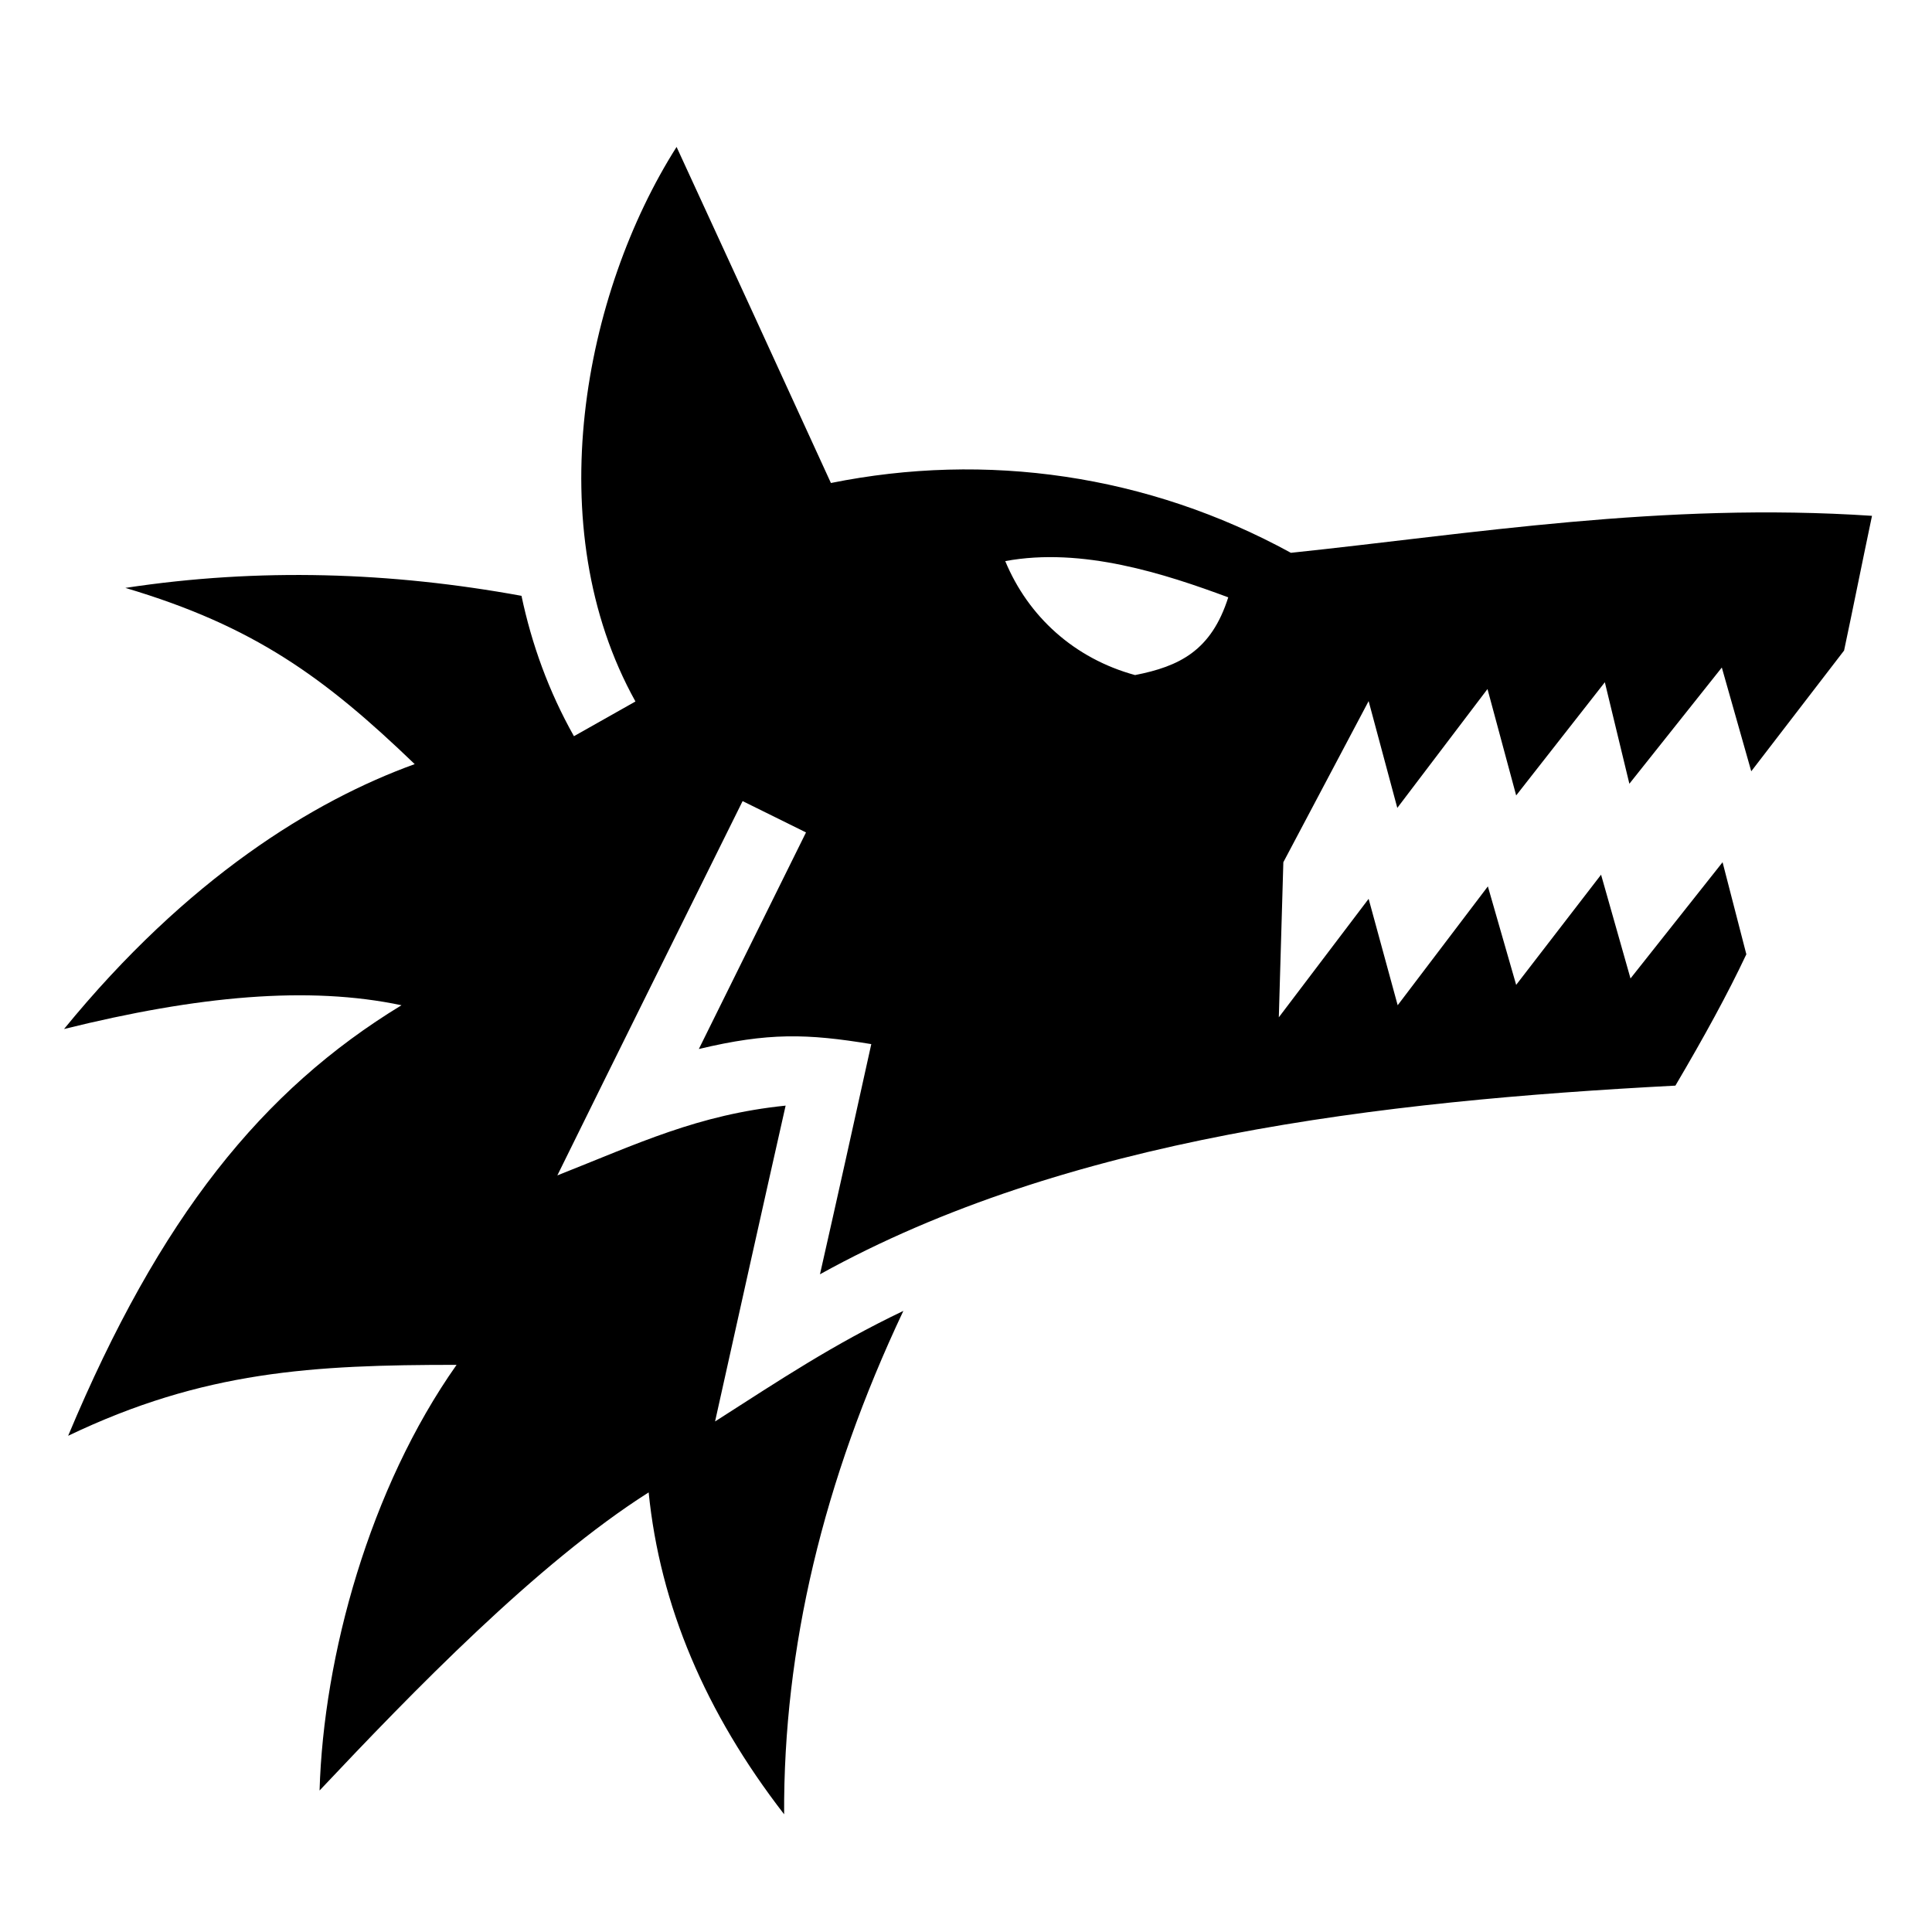
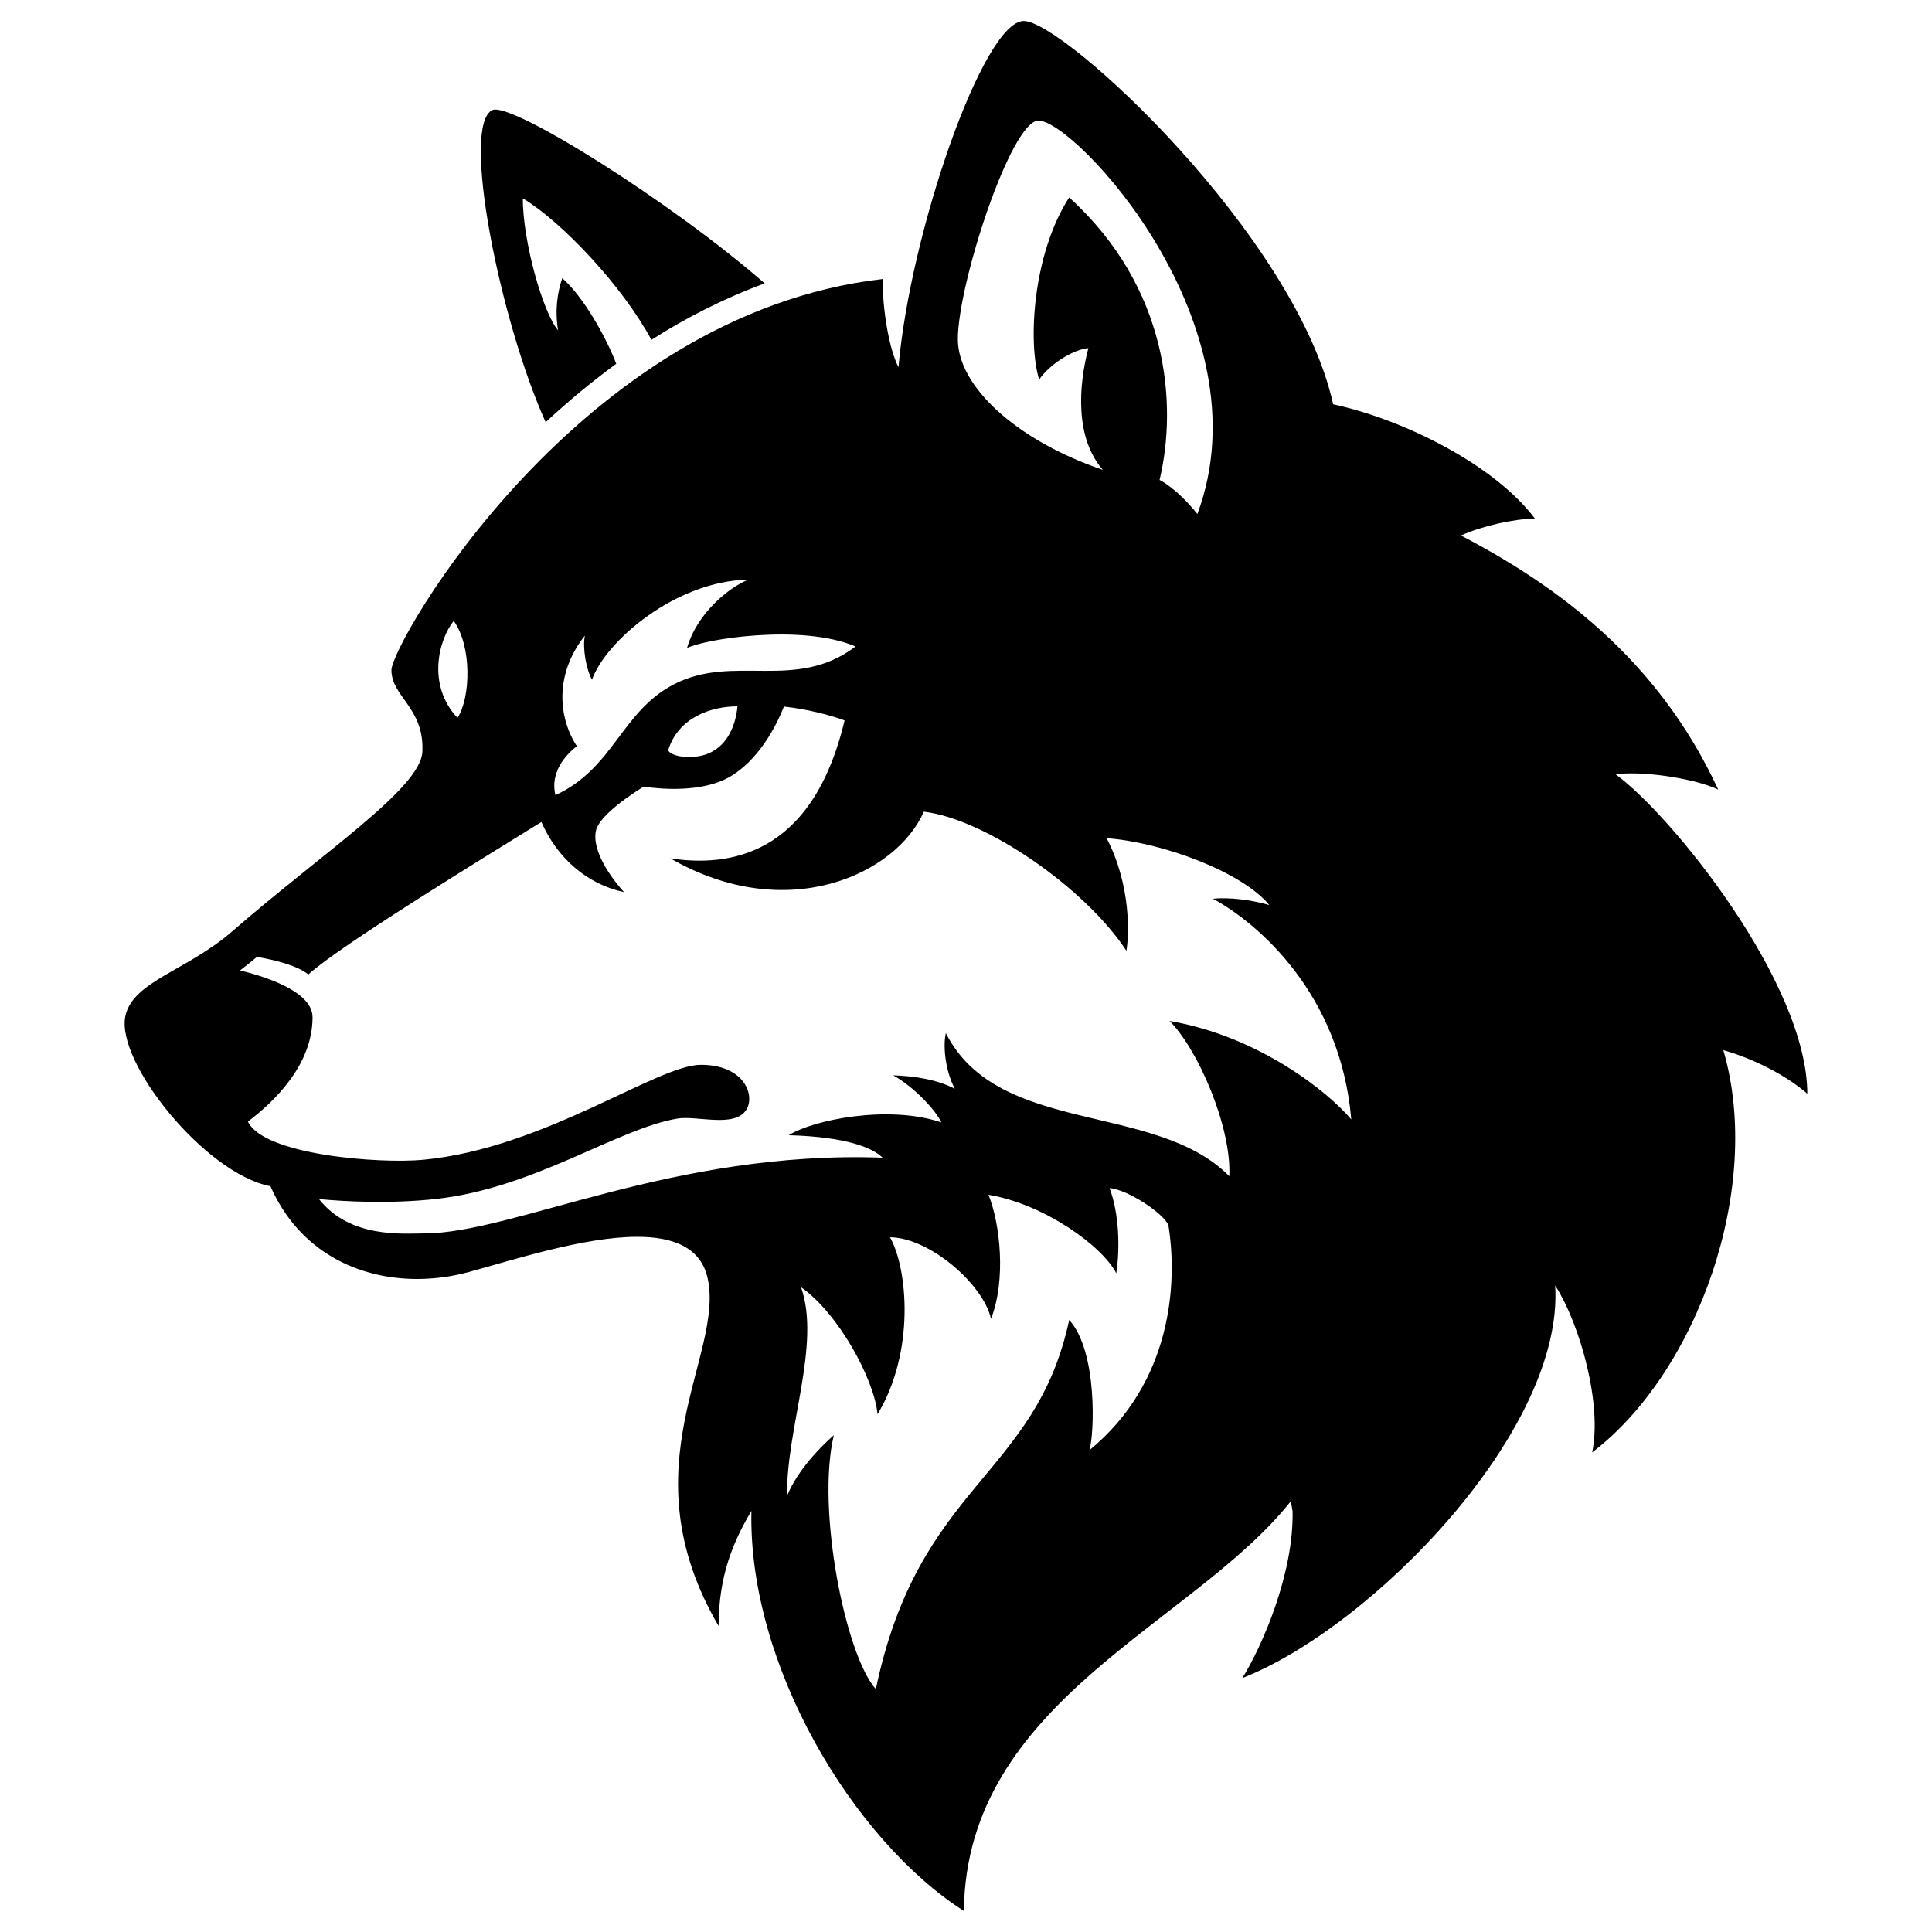
- <svg xmlns="http://www.w3.org/2000/svg" viewBox="0 0 512 512">
-   <path fill="currentColor" d="M179.3 38.94C154.7 77.7 142.7 139.7 168.4 185.9l-16.3 9.2c-6.7-11.9-11.2-24.4-13.9-37.2-34.5-6.3-69.42-7.5-104.98-2.1 34.07 10.1 52.77 23.7 76.68 46.7-26.82 9.7-60.25 30.2-92.93 70.2 35.47-8.8 64.83-11.5 89.43-6.3-36.94 22.5-64.06 56.1-88.34 114.1 35.9-17.2 64.89-18.8 102.94-18.8-23.07 32.7-35.27 77.2-36.31 112.8 24.51-26 57.61-60.2 87.21-79 3 29.9 15 58.3 35.9 85.3-.2-43.9 10.3-88.3 31.6-133.4-18.8 9-32.4 18.1-49.9 29.3 6.2-27.9 12.4-55.8 18.7-83.7-23.3 2.4-39 10-60.5 18.5 16.3-33.1 32.7-66.1 49.1-99.2l16.8 8.3-28.4 57.4c18.4-4.4 28.7-4.1 45.7-1.3-4.5 20.4-9 40.7-13.6 61 65.3-36.2 148.3-45.9 226.7-50 7.6-12.9 13.8-24.2 18.8-34.8l-6.3-24.4-24.4 30.8-7.8-27.5-22.5 29.2-7.5-26.1-23.9 31.5-7.7-28.2-23.8 31.4 1.2-41.1 22.6-42.7 7.6 28.3 23.9-31.5 7.6 28.2 23.5-30 6.5 26.9 24.5-30.8 7.8 27.5 24.6-32c2.3-10.8 4.6-22.4 7.4-35.7-55.5-3.7-106.3 4.8-154 9.8-38-20.8-80.8-26.8-121.9-18.5-13.6-29.69-27.2-59.38-40.9-89.06zM325.5 158.3c-4.5 14.2-13 18.3-24.7 20.6-16.1-4.4-28.3-15.5-34.4-30.2 20.4-3.8 42.4 3.4 59.1 9.6z" />
+ <svg xmlns="http://www.w3.org/2000/svg" viewBox="4.0 4.0 92.0 92.0">
+   <path fill="currentColor" fill-rule="evenodd" d="m90.062 56.086c0-5.285-6.484-13.293-9.129-15.215 0.23-0.031 0.488-0.043 0.766-0.043 1.43 0 3.312 0.371 4.121 0.773-2.883-6.246-7.727-9.738-12.25-12.102 1.012-0.457 2.562-0.801 3.523-0.801-1.922-2.562-6.246-4.723-9.609-5.445-1.762-8.004-12.812-18.254-14.734-18.254s-5.406 10.047-5.965 16.484c-0.449-0.855-0.758-2.734-0.758-4.195-14.488 1.664-23.387 17.379-23.387 18.617 0 1.281 1.57 1.789 1.473 3.894-0.082 1.742-4.731 4.789-9.059 8.555-2.141 1.863-4.723 2.371-5.082 4.023-0.477 2.18 3.785 7.508 6.906 8.109 1.359 3.094 4.156 4.418 6.981 4.418 0.832 0 1.668-0.113 2.469-0.332 2.109-0.574 5.481-1.676 8.016-1.676 1.703 0 3.031 0.496 3.356 1.984 0.801 3.699-3.922 8.945 0.52 16.551 0-2.402 0.699-4.027 1.562-5.484-0.164 7.359 4.859 15.688 10.117 19.051 0.109-10.012 10.898-13.625 15.57-19.512 0.031 0.16 0.055 0.316 0.082 0.477 0.062 2.938-1.422 6.379-2.391 7.945 6.203-2.441 15.332-11.809 14.895-18.695 1.215 1.898 2.242 5.703 1.762 7.949 4.984-3.785 8.168-12.59 6.246-19.156 1.398 0.391 3 1.195 4 2.078zm-36.609-46.344c1.742 0 10.91 9.75 7.566 18.734-1.02-1.262-1.801-1.621-1.801-1.621 0.859-3.606 0.422-9.168-4.305-13.453-1.742 2.703-1.973 6.918-1.43 8.676 0.48-0.719 1.621-1.441 2.344-1.5-0.48 1.832-0.629 4.293 0.691 5.797-4.144-1.41-6.906-3.992-6.906-6.215-0.004-2.641 2.535-10.418 3.84-10.418zm-21.602 24.523c-0.121 0.602 0.066 1.617 0.34 2.102 0.641-1.82 3.965-4.703 7.445-4.766-0.902 0.359-2.441 1.582-2.922 3.262 0.781-0.422 5.445-1.18 8.027-0.078-2.859 2.164-5.797 0.328-8.648 1.801-2.508 1.293-2.867 4.004-5.644 5.277-0.199-0.793 0.137-1.637 1.02-2.332-0.898-1.383-1.059-3.445 0.383-5.266zm7.266 3.371c-0.078 0.859-0.449 1.84-1.359 2.234-0.742 0.32-1.801 0.176-1.941-0.141 0.477-1.566 2.051-2.094 3.301-2.094zm-13.512-4.07c0.859 1.18 0.82 3.625 0.184 4.613 0 0 0 0.004-0.004 0.004-1.461-1.555-0.902-3.711-0.18-4.617zm30.27 39.492c0.238-0.723 0.398-4.723-0.961-6.203-1.602 7.484-7.168 7.809-9.207 17.578-1.441-1.602-2.844-8.566-2-12.09-0.641 0.559-1.723 1.66-2.227 2.883-0.047-3.203 1.625-7.207 0.664-9.93 1.762 1.223 3.484 4.363 3.644 6.047 1.781-2.941 1.449-6.902 0.594-8.426 1.867 0.016 4.43 2.215 4.809 3.883 0.723-1.84 0.441-4.523-0.121-5.906 2.664 0.441 5.445 2.461 6.086 3.742 0.18-1.18 0.141-2.84-0.32-4.062 0.883 0.078 2.562 1.203 2.801 1.762 0.449 2.769 0.168 7.5-3.762 10.723zm3.82-20.438c1.355 1.352 2.953 5.047 2.844 7.391-3.523-3.574-11-1.898-13.5-6.816-0.145 0.66-0.012 1.832 0.43 2.652-0.82-0.43-1.887-0.609-2.938-0.641 0.977 0.539 2.012 1.637 2.297 2.242-2.543-0.859-6.144-0.109-7.266 0.609 2.723 0.078 3.984 0.59 4.465 1.07-10.008-0.359-17.578 3.606-21.82 3.606-0.992 0-3.531 0.254-5.016-1.633 1.254 0.117 3.394 0.234 5.586-0.008 4.672-0.52 8.578-3.324 11.461-3.824 0.945-0.164 2.742 0.461 3.301-0.422 0.426-0.672-0.078-2.141-2.164-2.141-2.082 0-7.465 3.984-13.23 4.523-2.078 0.195-7.578-0.223-8.34-1.82 1.32-0.996 3.078-2.742 3.078-4.965 0-1.203-2.137-1.91-3.453-2.234 0.246-0.18 0.488-0.375 0.73-0.582 0.023-0.02 0.047-0.039 0.074-0.059 0.773 0.125 1.918 0.398 2.449 0.836 1.418-1.312 8.207-5.473 11.098-7.262 0.754 1.73 2.184 2.965 3.934 3.34-0.57-0.629-1.547-1.938-1.336-2.926 0.109-0.52 0.996-1.305 2.269-2.098 0.855 0.129 2.742 0.277 4.031-0.426 1.441-0.793 2.297-2.484 2.652-3.387 1.137 0.129 2.199 0.406 2.887 0.66-1.543 6.5-5.547 6.984-8.297 6.57 5.523 3.184 10.75 0.781 12.07-2.223 2.922 0.34 7.688 3.625 9.648 6.625 0.121-0.723 0.238-3.082-0.941-5.363 2.684 0.199 6.465 1.621 7.746 3.184-0.867-0.254-1.941-0.379-2.684-0.301 2.109 1.141 6.074 4.504 6.586 10.508-1.113-1.324-4.418-3.965-8.652-4.688zm-29.711-28.516c-2.172-4.805-4.059-14.168-2.535-14.863 0.895-0.406 8.523 4.375 12.965 8.254-1.953 0.719-3.758 1.645-5.394 2.688-1.398-2.594-4.293-5.644-6.125-6.738 0 2.062 0.961 5.445 1.68 6.285-0.16-0.941-0.031-1.82 0.199-2.484 1.027 0.902 2.106 2.848 2.57 4.078-1.234 0.906-2.359 1.848-3.359 2.781z" />
</svg>
